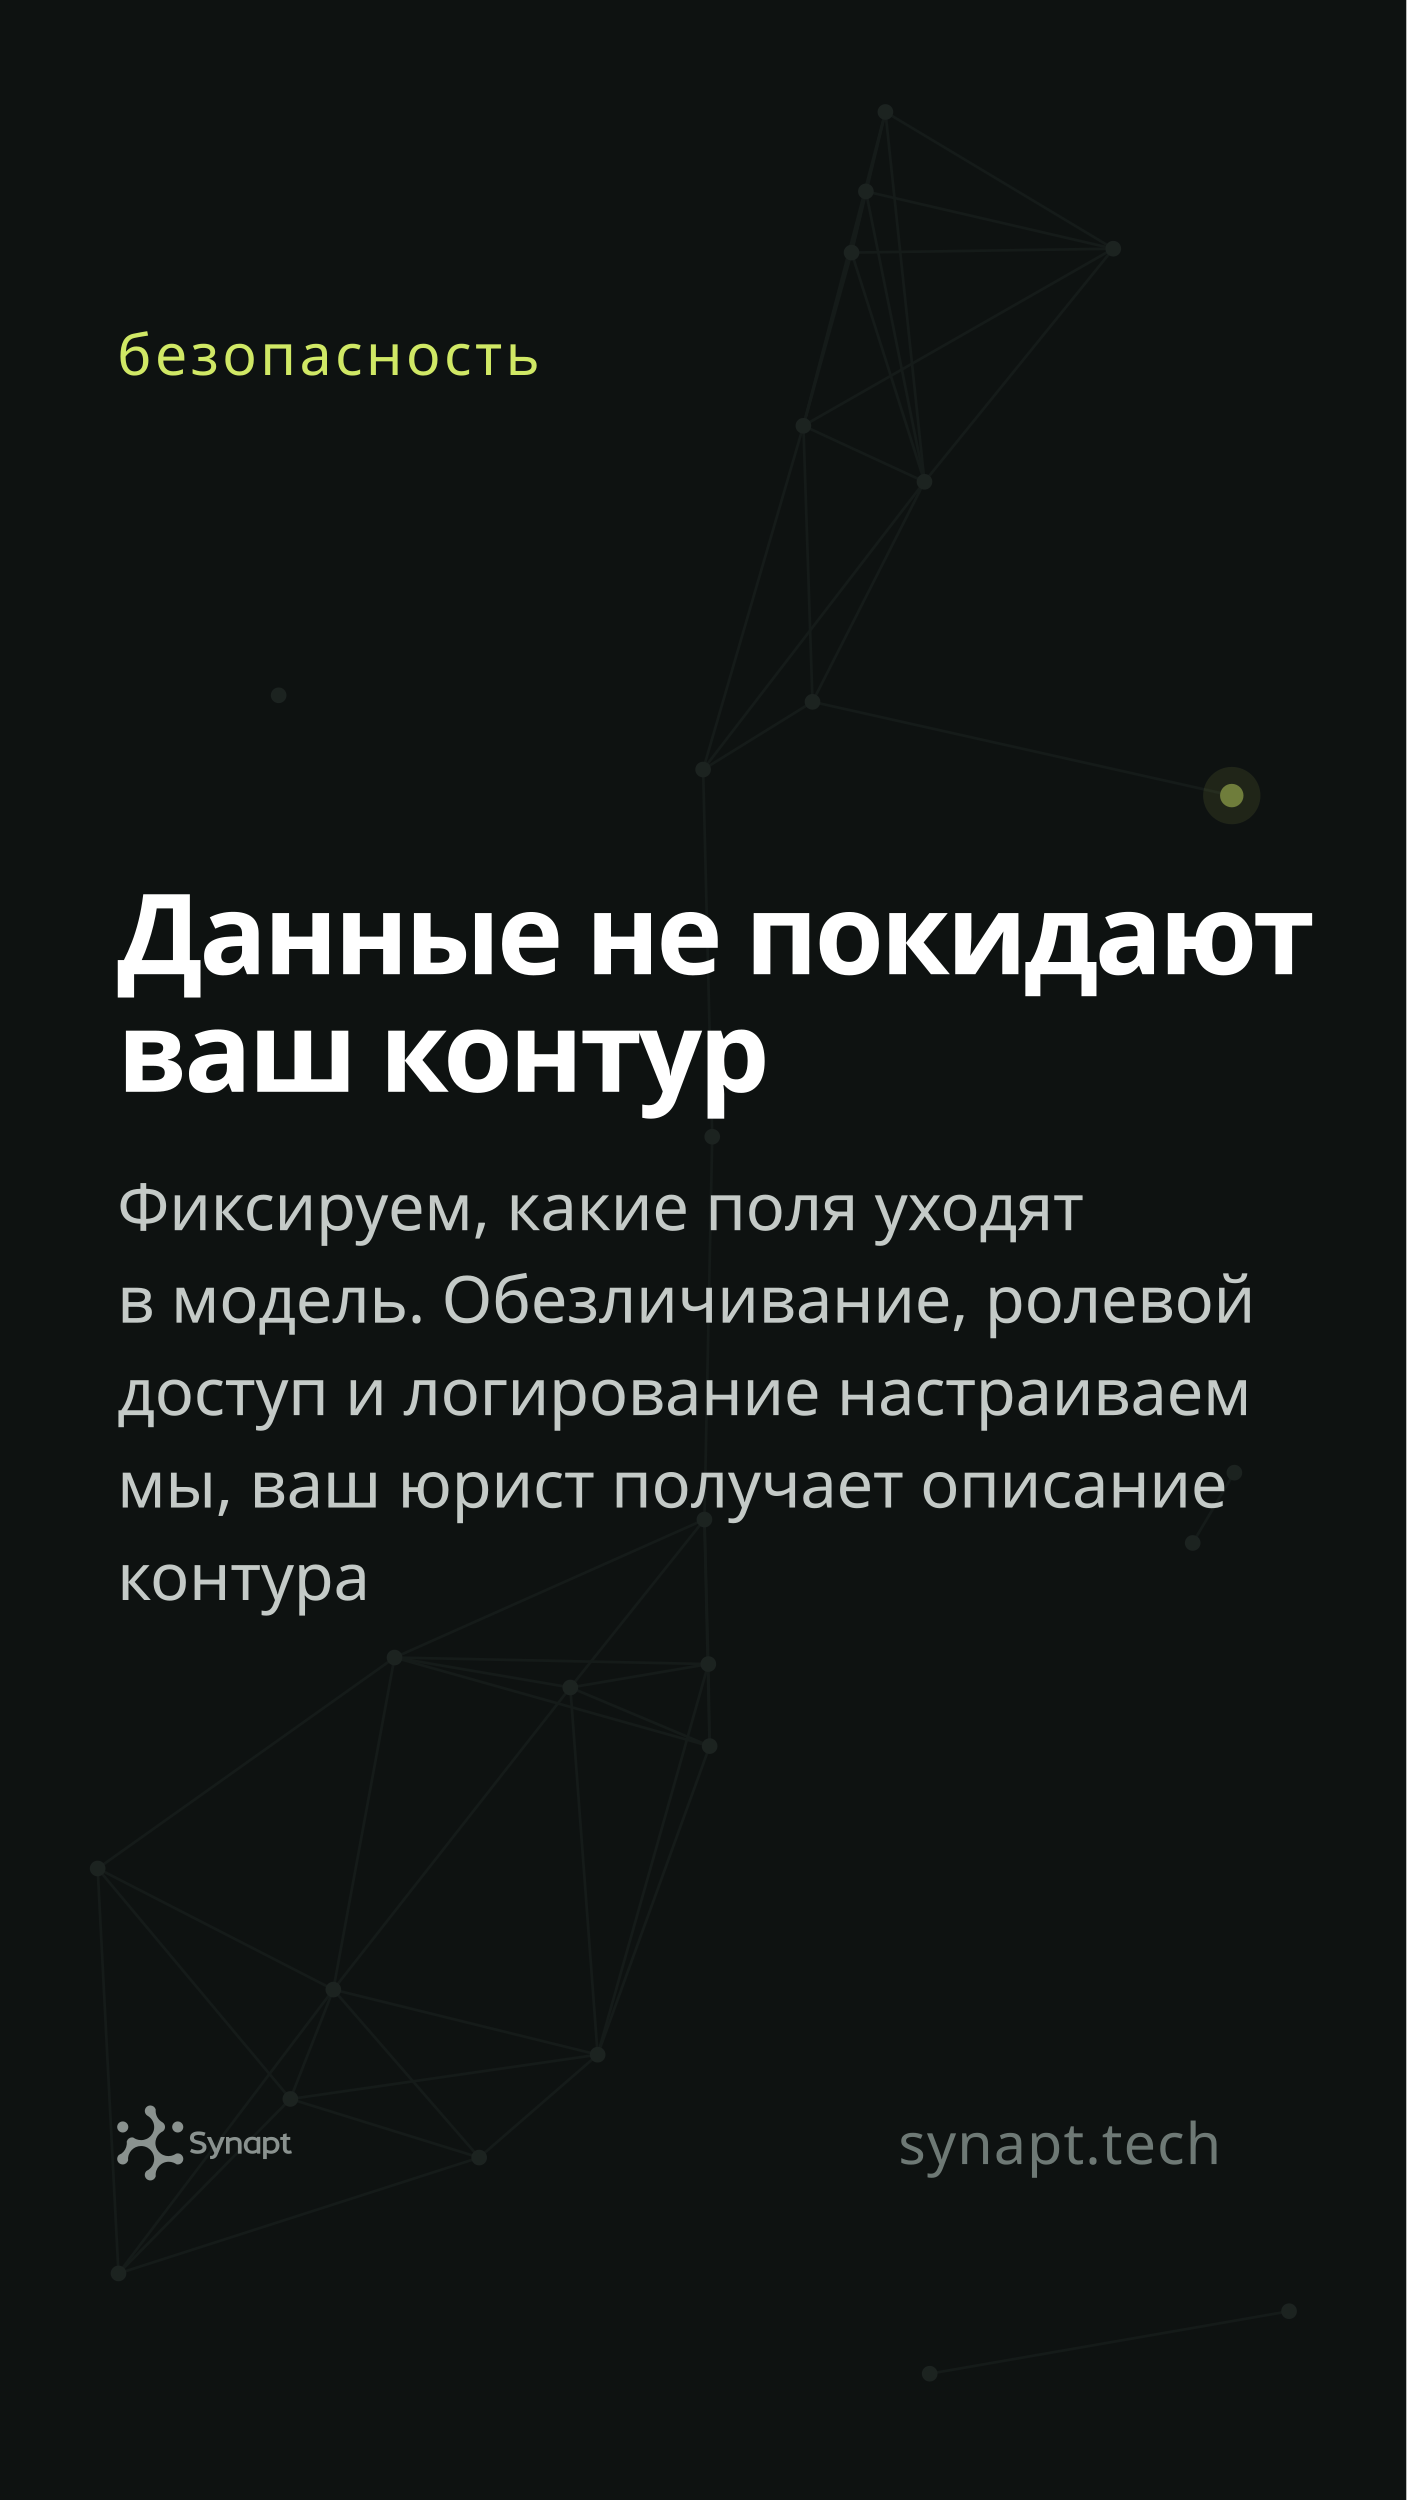
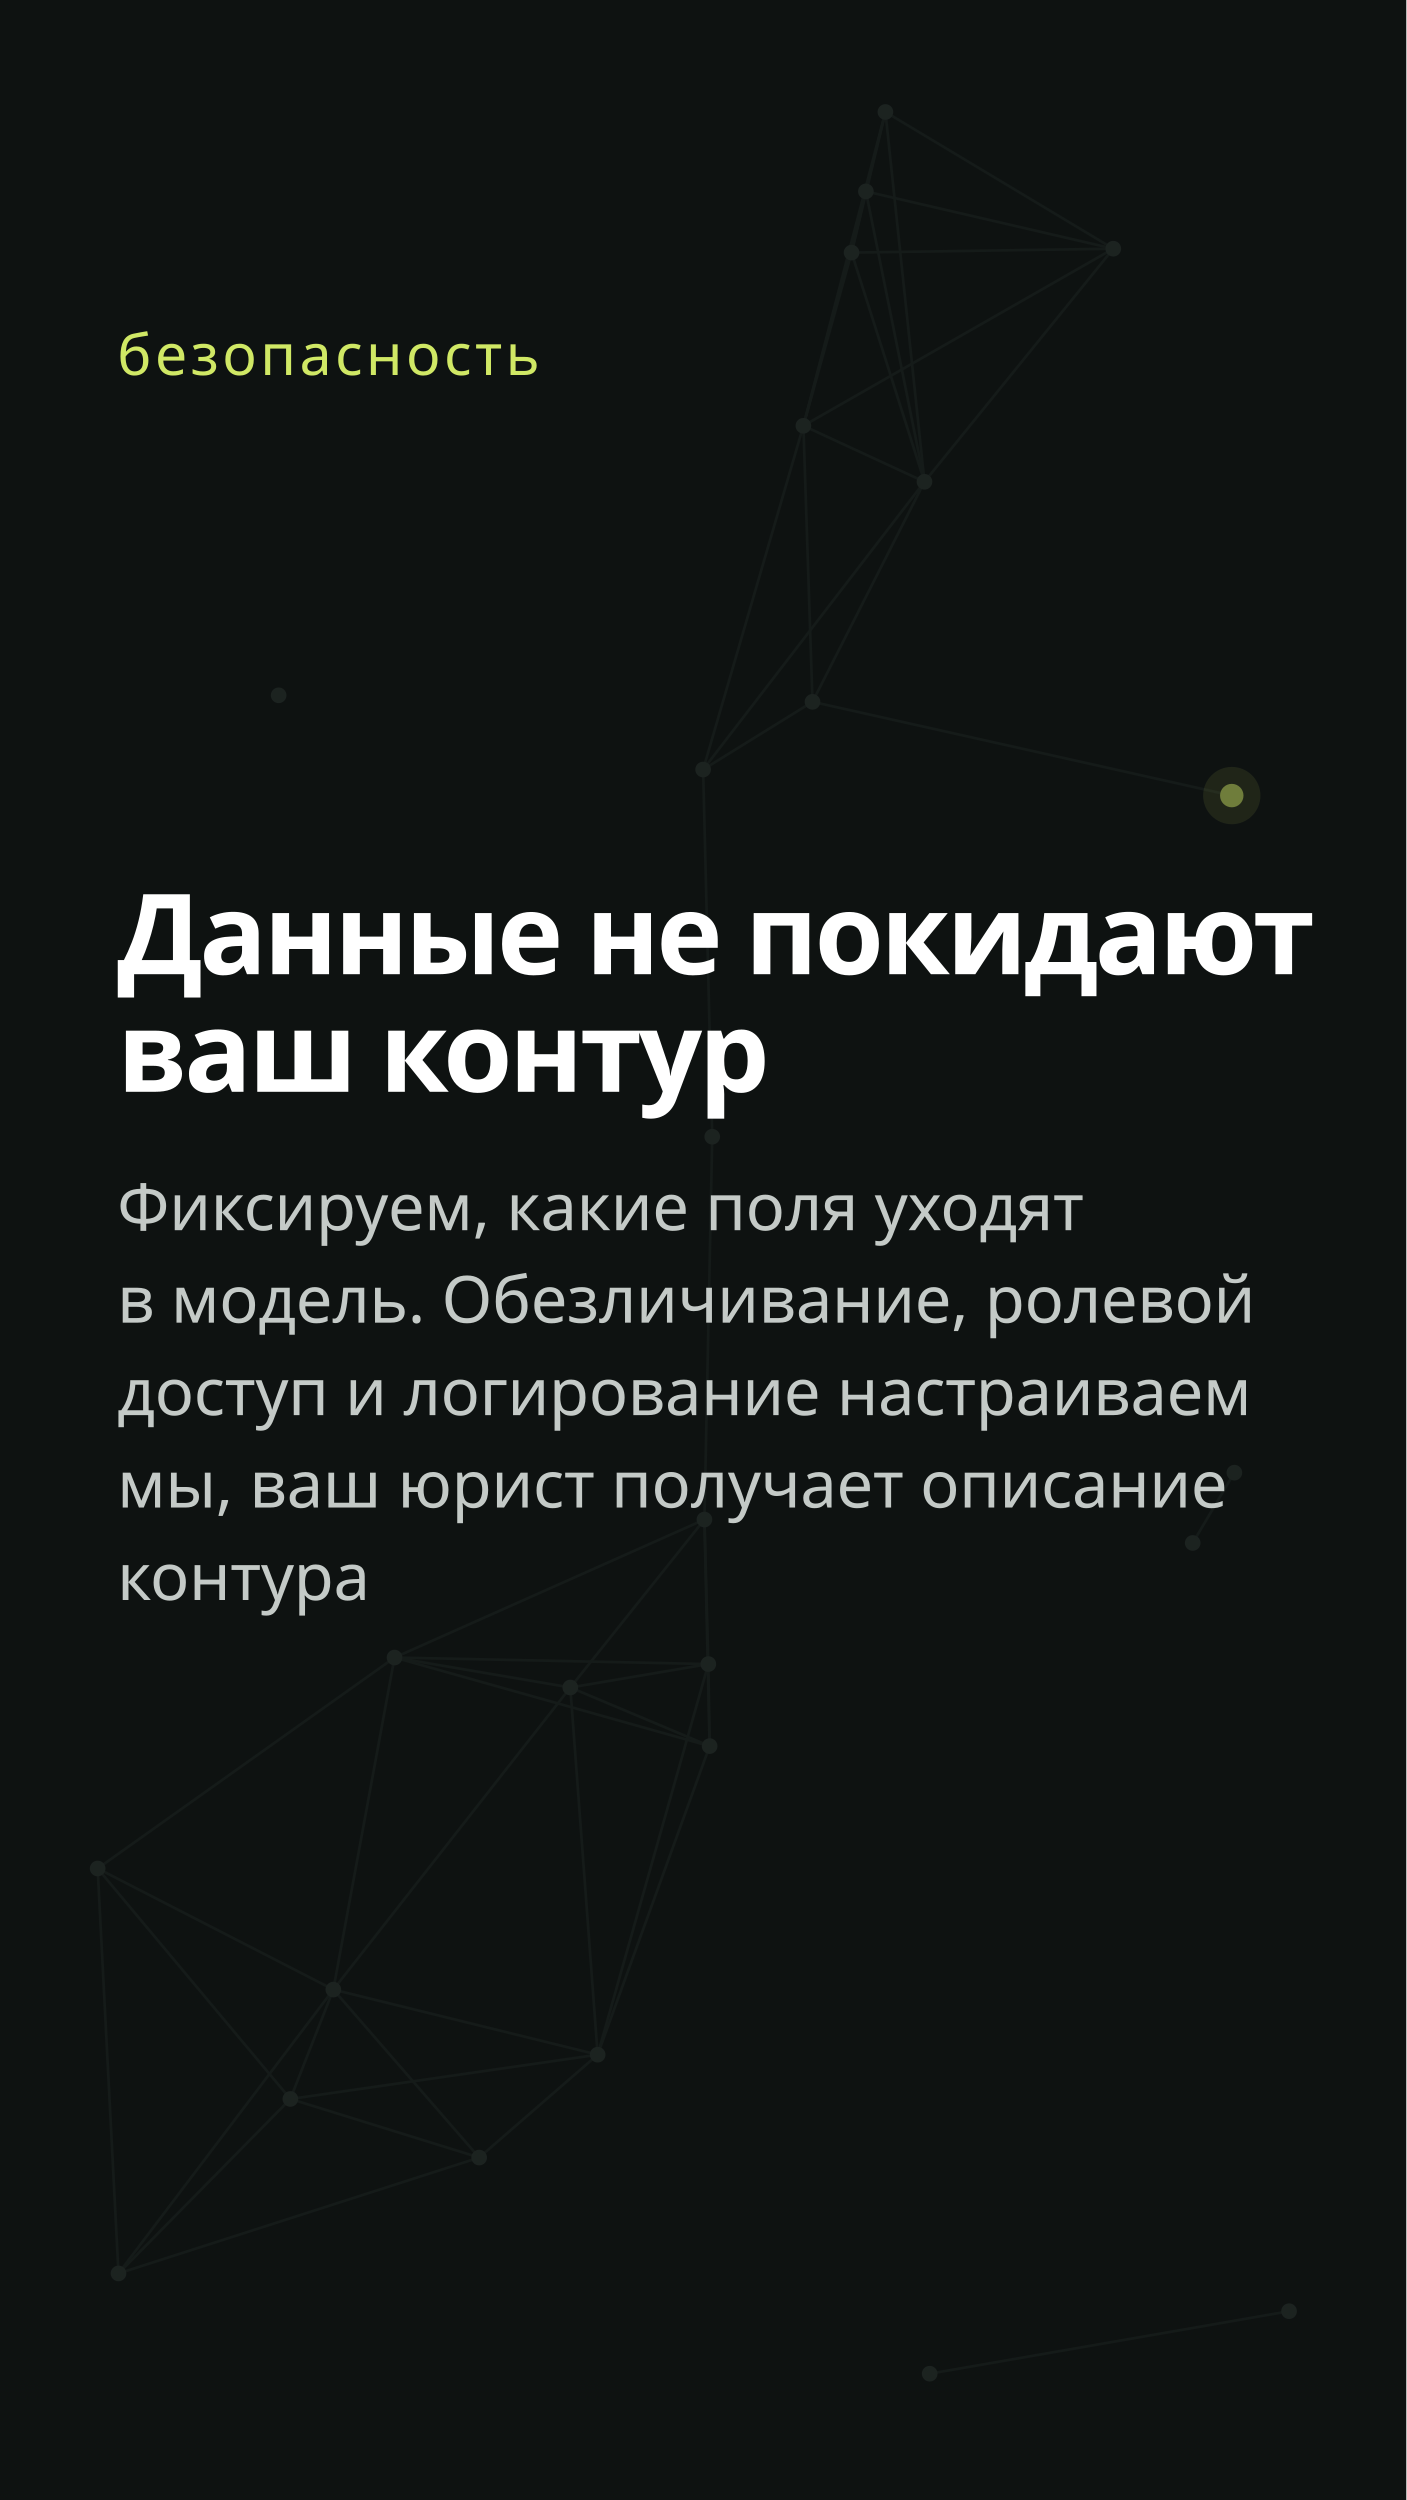
<svg xmlns="http://www.w3.org/2000/svg" width="1080" height="1920" viewBox="0 0 1080 1920">
  <rect x="0" y="0" width="1080" height="1920" rx="0" fill="#0E1211" />
  <g transform="translate(0,0) scale(1)" opacity="0.5">
    <line x1="303" y1="1273" x2="438" y2="1296" stroke="#1C2321" stroke-width="2" />
    <line x1="303" y1="1273" x2="545" y2="1341" stroke="#1C2321" stroke-width="2" />
    <line x1="303" y1="1273" x2="256" y2="1528" stroke="#1C2321" stroke-width="2" />
    <line x1="303" y1="1273" x2="541" y2="1167" stroke="#1C2321" stroke-width="2" />
    <line x1="303" y1="1273" x2="75" y2="1435" stroke="#1C2321" stroke-width="2" />
    <line x1="303" y1="1273" x2="544" y2="1278" stroke="#1C2321" stroke-width="2" />
    <line x1="617" y1="327" x2="654" y2="194" stroke="#1C2321" stroke-width="2" />
    <line x1="617" y1="327" x2="680" y2="86" stroke="#1C2321" stroke-width="2" />
    <line x1="617" y1="327" x2="540" y2="591" stroke="#1C2321" stroke-width="2" />
    <line x1="617" y1="327" x2="624" y2="539" stroke="#1C2321" stroke-width="2" />
    <line x1="617" y1="327" x2="710" y2="370" stroke="#1C2321" stroke-width="2" />
    <line x1="617" y1="327" x2="855" y2="191" stroke="#1C2321" stroke-width="2" />
    <line x1="617" y1="327" x2="665" y2="147" stroke="#1C2321" stroke-width="2" />
    <line x1="438" y1="1296" x2="545" y2="1341" stroke="#1C2321" stroke-width="2" />
    <line x1="438" y1="1296" x2="256" y2="1528" stroke="#1C2321" stroke-width="2" />
    <line x1="438" y1="1296" x2="541" y2="1167" stroke="#1C2321" stroke-width="2" />
    <line x1="438" y1="1296" x2="459" y2="1578" stroke="#1C2321" stroke-width="2" />
    <line x1="438" y1="1296" x2="544" y2="1278" stroke="#1C2321" stroke-width="2" />
    <line x1="545" y1="1341" x2="541" y2="1167" stroke="#1C2321" stroke-width="2" />
    <line x1="545" y1="1341" x2="459" y2="1578" stroke="#1C2321" stroke-width="2" />
    <line x1="545" y1="1341" x2="544" y2="1278" stroke="#1C2321" stroke-width="2" />
    <line x1="654" y1="194" x2="680" y2="86" stroke="#1C2321" stroke-width="2" />
    <line x1="654" y1="194" x2="710" y2="370" stroke="#1C2321" stroke-width="2" />
    <line x1="654" y1="194" x2="855" y2="191" stroke="#1C2321" stroke-width="2" />
    <line x1="654" y1="194" x2="665" y2="147" stroke="#1C2321" stroke-width="2" />
    <line x1="680" y1="86" x2="710" y2="370" stroke="#1C2321" stroke-width="2" />
    <line x1="680" y1="86" x2="855" y2="191" stroke="#1C2321" stroke-width="2" />
    <line x1="680" y1="86" x2="665" y2="147" stroke="#1C2321" stroke-width="2" />
    <line x1="990" y1="1775" x2="714" y2="1823" stroke="#1C2321" stroke-width="2" />
    <line x1="540" y1="591" x2="624" y2="539" stroke="#1C2321" stroke-width="2" />
    <line x1="540" y1="591" x2="547" y2="873" stroke="#1C2321" stroke-width="2" />
    <line x1="540" y1="591" x2="710" y2="370" stroke="#1C2321" stroke-width="2" />
    <line x1="624" y1="539" x2="710" y2="370" stroke="#1C2321" stroke-width="2" />
    <line x1="624" y1="539" x2="946" y2="611" stroke="#1C2321" stroke-width="2" />
    <line x1="256" y1="1528" x2="459" y2="1578" stroke="#1C2321" stroke-width="2" />
    <line x1="256" y1="1528" x2="75" y2="1435" stroke="#1C2321" stroke-width="2" />
    <line x1="256" y1="1528" x2="223" y2="1612" stroke="#1C2321" stroke-width="2" />
    <line x1="256" y1="1528" x2="368" y2="1657" stroke="#1C2321" stroke-width="2" />
    <line x1="256" y1="1528" x2="91" y2="1746" stroke="#1C2321" stroke-width="2" />
    <line x1="541" y1="1167" x2="547" y2="873" stroke="#1C2321" stroke-width="2" />
    <line x1="541" y1="1167" x2="544" y2="1278" stroke="#1C2321" stroke-width="2" />
    <line x1="916" y1="1185" x2="948" y2="1131" stroke="#1C2321" stroke-width="2" />
    <line x1="710" y1="370" x2="855" y2="191" stroke="#1C2321" stroke-width="2" />
    <line x1="710" y1="370" x2="665" y2="147" stroke="#1C2321" stroke-width="2" />
    <line x1="459" y1="1578" x2="223" y2="1612" stroke="#1C2321" stroke-width="2" />
    <line x1="459" y1="1578" x2="368" y2="1657" stroke="#1C2321" stroke-width="2" />
    <line x1="459" y1="1578" x2="544" y2="1278" stroke="#1C2321" stroke-width="2" />
    <line x1="75" y1="1435" x2="223" y2="1612" stroke="#1C2321" stroke-width="2" />
    <line x1="75" y1="1435" x2="91" y2="1746" stroke="#1C2321" stroke-width="2" />
    <line x1="855" y1="191" x2="665" y2="147" stroke="#1C2321" stroke-width="2" />
    <line x1="223" y1="1612" x2="368" y2="1657" stroke="#1C2321" stroke-width="2" />
    <line x1="223" y1="1612" x2="91" y2="1746" stroke="#1C2321" stroke-width="2" />
    <line x1="368" y1="1657" x2="91" y2="1746" stroke="#1C2321" stroke-width="2" />
    <circle cx="303" cy="1273" r="6" fill="#2A3330" />
    <circle cx="617" cy="327" r="6" fill="#2A3330" />
    <circle cx="438" cy="1296" r="6" fill="#2A3330" />
    <circle cx="545" cy="1341" r="6" fill="#2A3330" />
    <circle cx="654" cy="194" r="6" fill="#2A3330" />
    <circle cx="680" cy="86" r="6" fill="#2A3330" />
    <circle cx="990" cy="1775" r="6" fill="#2A3330" />
    <circle cx="540" cy="591" r="6" fill="#2A3330" />
    <circle cx="624" cy="539" r="6" fill="#2A3330" />
    <circle cx="256" cy="1528" r="6" fill="#2A3330" />
    <circle cx="541" cy="1167" r="6" fill="#2A3330" />
    <circle cx="916" cy="1185" r="6" fill="#2A3330" />
    <circle cx="547" cy="873" r="6" fill="#2A3330" />
    <circle cx="714" cy="1823" r="6" fill="#2A3330" />
    <circle cx="214" cy="534" r="6" fill="#2A3330" />
    <circle cx="710" cy="370" r="6" fill="#2A3330" />
    <circle cx="948" cy="1131" r="6" fill="#2A3330" />
    <circle cx="459" cy="1578" r="6" fill="#2A3330" />
    <circle cx="75" cy="1435" r="6" fill="#2A3330" />
    <circle cx="855" cy="191" r="6" fill="#2A3330" />
    <circle cx="223" cy="1612" r="6" fill="#2A3330" />
    <circle cx="665" cy="147" r="6" fill="#2A3330" />
    <circle cx="368" cy="1657" r="6" fill="#2A3330" />
    <circle cx="91" cy="1746" r="6" fill="#2A3330" />
    <circle cx="946" cy="611" r="9" fill="#D0E865" />
    <circle cx="946" cy="611" r="22" fill="#D0E865" opacity=".18" />
    <circle cx="544" cy="1278" r="6" fill="#2A3330" />
  </g>
  <text x="90" y="288" font-family="JetBrains Mono" font-size="44" font-weight="400" letter-spacing="2.64" fill="#D0E865">безопасность</text>
  <text x="90" y="748.2" font-family="Manrope" font-size="86" font-weight="600" letter-spacing="-2.58" fill="#FFFFFF">Данные не покидают</text>
  <text x="90" y="838.5" font-family="Manrope" font-size="86" font-weight="600" letter-spacing="-2.58" fill="#FFFFFF">ваш контур</text>
  <text x="90" y="944.8" font-family="Manrope" font-size="50" font-weight="400" letter-spacing="-0.25" fill="#C4CAC7">Фиксируем, какие поля уходят</text>
  <text x="90" y="1015.8" font-family="Manrope" font-size="50" font-weight="400" letter-spacing="-0.25" fill="#C4CAC7">в модель. Обезличивание, ролевой</text>
  <text x="90" y="1086.8" font-family="Manrope" font-size="50" font-weight="400" letter-spacing="-0.25" fill="#C4CAC7">доступ и логирование настраиваем</text>
  <text x="90" y="1157.8" font-family="Manrope" font-size="50" font-weight="400" letter-spacing="-0.25" fill="#C4CAC7">мы, ваш юрист получает описание</text>
  <text x="90" y="1228.8" font-family="Manrope" font-size="50" font-weight="400" letter-spacing="-0.25" fill="#C4CAC7">контура</text>
-   <g transform="translate(90,1617) scale(0.16)" fill="#8A928F">
-     <g transform="translate(-30,0)">
-       <path d="M416.193 232.135C403.921 232.286 389.832 229.115 379.378 222.471L386.65 207.671C392.71 210.994 404.224 215.071 416.193 215.373C426.343 215.524 437.403 212.806 439.524 204.199C440.584 198.913 438.312 194.383 433.767 191.966C425.434 187.285 414.526 185.776 405.134 183.058C390.438 178.679 378.166 170.524 379.378 153.31C380.893 130.206 402.255 124.467 421.95 124.618C433.161 124.769 443.615 126.732 453.916 130.809L447.856 146.665C439.827 143.645 429.828 141.682 420.889 141.682C412.557 141.531 399.073 142.89 398.316 154.064C398.013 161.765 404.224 164.635 410.284 166.597C422.556 170.071 434.07 170.977 445.281 177.47C456.341 183.964 460.582 194.836 457.856 207.219C453.765 226.547 433.312 231.984 416.193 232.135Z" />
-       <path d="M476.072 257.202L475.617 241.95C484.555 242.554 490.767 241.497 494.555 232.286L496.221 227.906L460.315 151.497H480.313L505.311 206.464L527.43 151.497H547.125L511.371 237.269C504.705 253.276 492.282 258.409 476.072 257.202Z" />
-       <path d="M552.393 231.228V151.497H566.483L568.453 157.537C577.239 153.461 586.936 151.195 595.723 151.346C612.842 151.497 627.235 160.407 627.235 183.511V231.228H609.358V183.511C609.358 171.279 602.692 166.9 593.753 166.749C585.572 166.597 576.028 169.769 570.119 174.601V231.228H552.393Z" />
-       <path d="M699.05 210.389V171.43C694.354 166.597 685.112 164.484 677.992 164.786C665.72 165.088 655.569 173.393 655.569 190.759C655.569 208.427 665.72 216.581 677.992 217.034C685.112 217.185 694.354 214.92 699.05 210.389ZM637.844 190.759C637.844 166.597 654.509 149.987 678.446 149.987C685.718 149.987 694.202 151.648 700.565 155.726L702.08 150.591H716.776V231.228H702.08L700.565 225.943C694.202 230.172 685.718 231.833 678.446 231.833C654.509 231.833 637.844 215.071 637.844 190.759Z" />
-       <path d="M767.811 216.581C782.81 216.581 791.141 206.011 791.141 191.363C791.141 174.45 781.9 166.9 770.386 166.295C762.811 165.843 754.024 167.504 748.116 173.544V210.692C752.509 214.919 760.538 216.581 767.811 216.581ZM730.39 257.202V151.497H744.327L746.449 156.782C753.872 152.856 761.296 150.743 769.932 150.743C794.172 150.743 809.019 167.202 809.019 191.363C809.019 215.675 791.596 231.984 767.811 231.984C760.993 231.984 754.327 230.473 748.116 227.454V257.202H730.39Z" />
-       <path d="M852.035 232.135C837.942 232.286 825.519 223.829 825.519 205.255V165.541H812.793V151.497H825.519V138.661L843.395 133.678V151.497H860.818V165.541H843.395V205.255C843.395 214.316 847.94 216.732 853.851 216.883C857.186 217.034 860.971 216.43 864.603 215.222L868.999 229.115C863.245 231.228 857.636 232.135 852.035 232.135Z" />
-     </g>
-     <path d="M159.195 0C171.172 0 181.309 7.885 184.654 18.736C184.861 19.406 184.908 20.113 184.851 20.813C184.712 22.509 184.642 24.224 184.642 25.954C184.642 28.552 184.802 31.115 185.111 33.632C187.506 53.115 198.885 69.817 214.978 79.508C215.737 79.965 216.509 80.405 217.288 80.83C224.709 85.549 229.619 93.818 229.619 103.227C229.619 111.194 226.099 118.337 220.516 123.208C220.133 123.542 219.697 123.809 219.237 124.028C216.415 125.368 213.707 126.91 211.137 128.639C197.248 137.982 187.307 152.731 184.361 169.873C183.767 173.329 183.458 176.88 183.458 180.5C183.458 183.826 183.719 187.095 184.223 190.285C186.834 206.841 195.959 221.232 208.888 230.777C212.572 233.496 216.567 235.823 220.808 237.695C228.572 241.124 237.163 243.026 246.19 243.026C255.216 243.026 263.807 241.124 271.571 237.695C275.309 236.045 278.854 234.041 282.163 231.727C282.712 231.344 283.316 231.038 283.966 230.872C286.076 230.336 288.29 230.049 290.575 230.049C305.283 230.049 317.206 241.933 317.206 256.593C317.206 271.252 305.283 283.137 290.575 283.137C289.032 283.137 287.524 283.006 286.058 282.757C285.232 282.617 284.465 282.252 283.783 281.767C279.701 278.862 275.256 276.431 270.525 274.557C263.358 271.719 255.543 270.16 247.373 270.16C237.26 270.16 227.695 272.548 219.225 276.792C216.489 278.165 213.865 279.73 211.377 281.471C196.983 291.54 187.018 307.496 185.013 325.844C184.768 328.092 184.642 330.376 184.642 332.686C184.642 334.701 184.739 336.696 184.926 338.664C184.993 339.362 184.956 340.069 184.758 340.742C181.523 351.768 171.299 359.82 159.195 359.82C144.486 359.82 132.564 347.936 132.564 333.276C132.564 326.111 135.408 319.612 140.041 314.833C140.505 314.354 141.068 313.984 141.672 313.699C145.364 311.953 148.859 309.86 152.11 307.46C165.039 297.916 174.165 283.524 176.777 266.968C177.279 263.778 177.541 260.51 177.541 257.183C177.541 253.563 177.232 250.012 176.638 246.556C173.508 228.341 162.479 212.828 147.205 203.629C146.398 203.144 145.579 202.675 144.749 202.226C135.848 197.399 125.645 194.657 114.81 194.657C105.616 194.657 96.876 196.631 88.999 200.18C85.763 201.638 82.672 203.36 79.757 205.321C65.077 215.197 54.809 231.112 52.548 249.505C52.238 252.022 52.079 252.815 52.079 255.413C52.079 257.503 52.974 261.145 52.383 263.38C49.375 274.753 38.982 283.137 26.631 283.137C11.923 283.137 0 271.252 0 256.593C0 249.52 2.771 243.097 7.298 238.337C10.061 235.432 17.168 233.499 21.489 230.207C34.767 220.092 43.882 204.8 45.789 187.342C46.035 185.093 46.16 182.81 46.16 180.5C46.16 178.483 46.063 176.49 45.875 174.521C45.808 173.823 45.846 173.116 46.043 172.442C49.279 161.417 59.504 153.366 71.608 153.366C73.149 153.366 74.658 153.496 76.123 153.745C76.949 153.886 77.716 154.249 78.398 154.735C82.48 157.64 86.926 160.072 91.657 161.945C98.826 164.784 106.639 166.343 114.81 166.343C123.837 166.343 132.426 164.44 140.191 161.013C144.432 159.14 148.427 156.814 152.11 154.094C165.8 143.988 175.226 128.447 177.17 110.659C177.415 108.411 177.541 106.127 177.541 103.817C177.541 101.219 177.38 98.656 177.071 96.139C174.676 76.656 163.298 59.954 147.205 50.263C146.447 49.807 145.675 49.366 144.895 48.94C137.473 44.221 132.564 35.953 132.564 26.544C132.564 11.884 144.486 0 159.195 0ZM26.631 76.683C41.339 76.683 53.262 88.567 53.262 103.227C53.262 117.887 41.339 129.771 26.631 129.771C11.923 129.771 0 117.887 0 103.227C0 88.567 11.923 76.683 26.631 76.683ZM290.575 76.683C305.283 76.683 317.206 88.567 317.206 103.227C317.206 117.887 305.283 129.771 290.575 129.771C275.867 129.771 263.943 117.887 263.943 103.227C263.943 88.567 275.867 76.683 290.575 76.683Z" />
-   </g>
-   <text x="689.91" y="1662" font-family="JetBrains Mono" font-size="44" font-weight="400" letter-spacing="0.88" fill="#6E7975">synapt.tech</text>
</svg>
